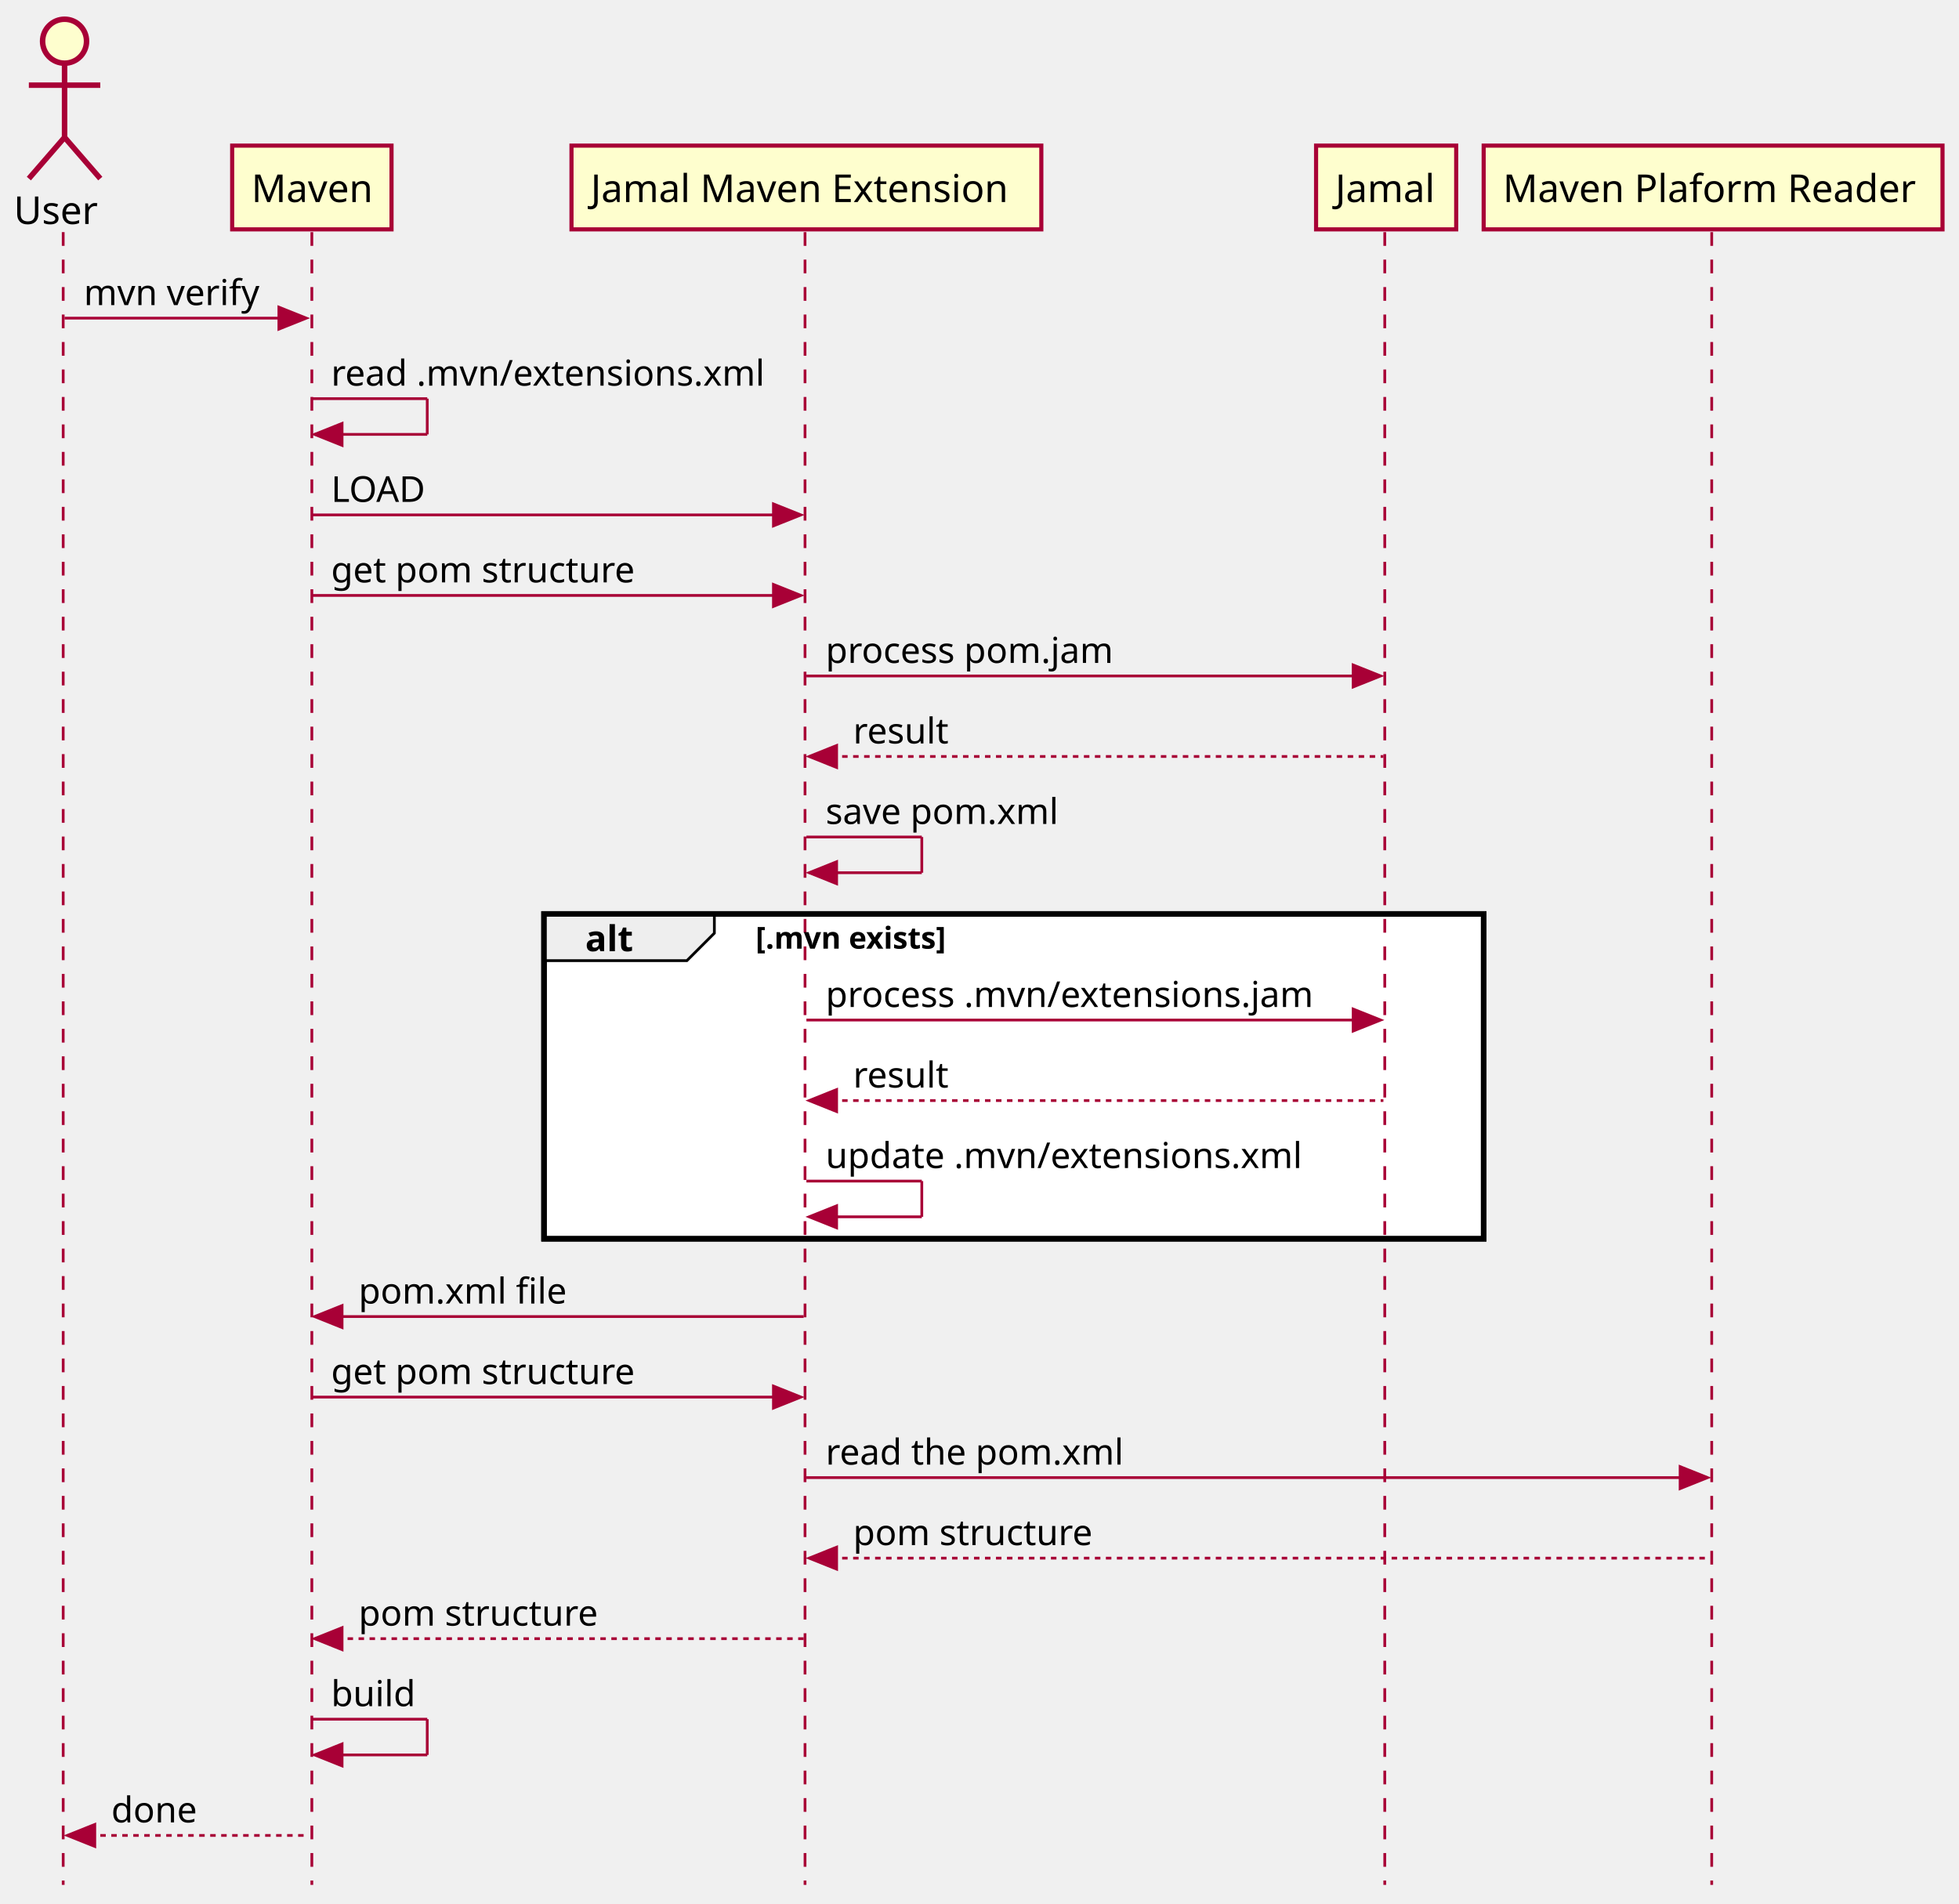
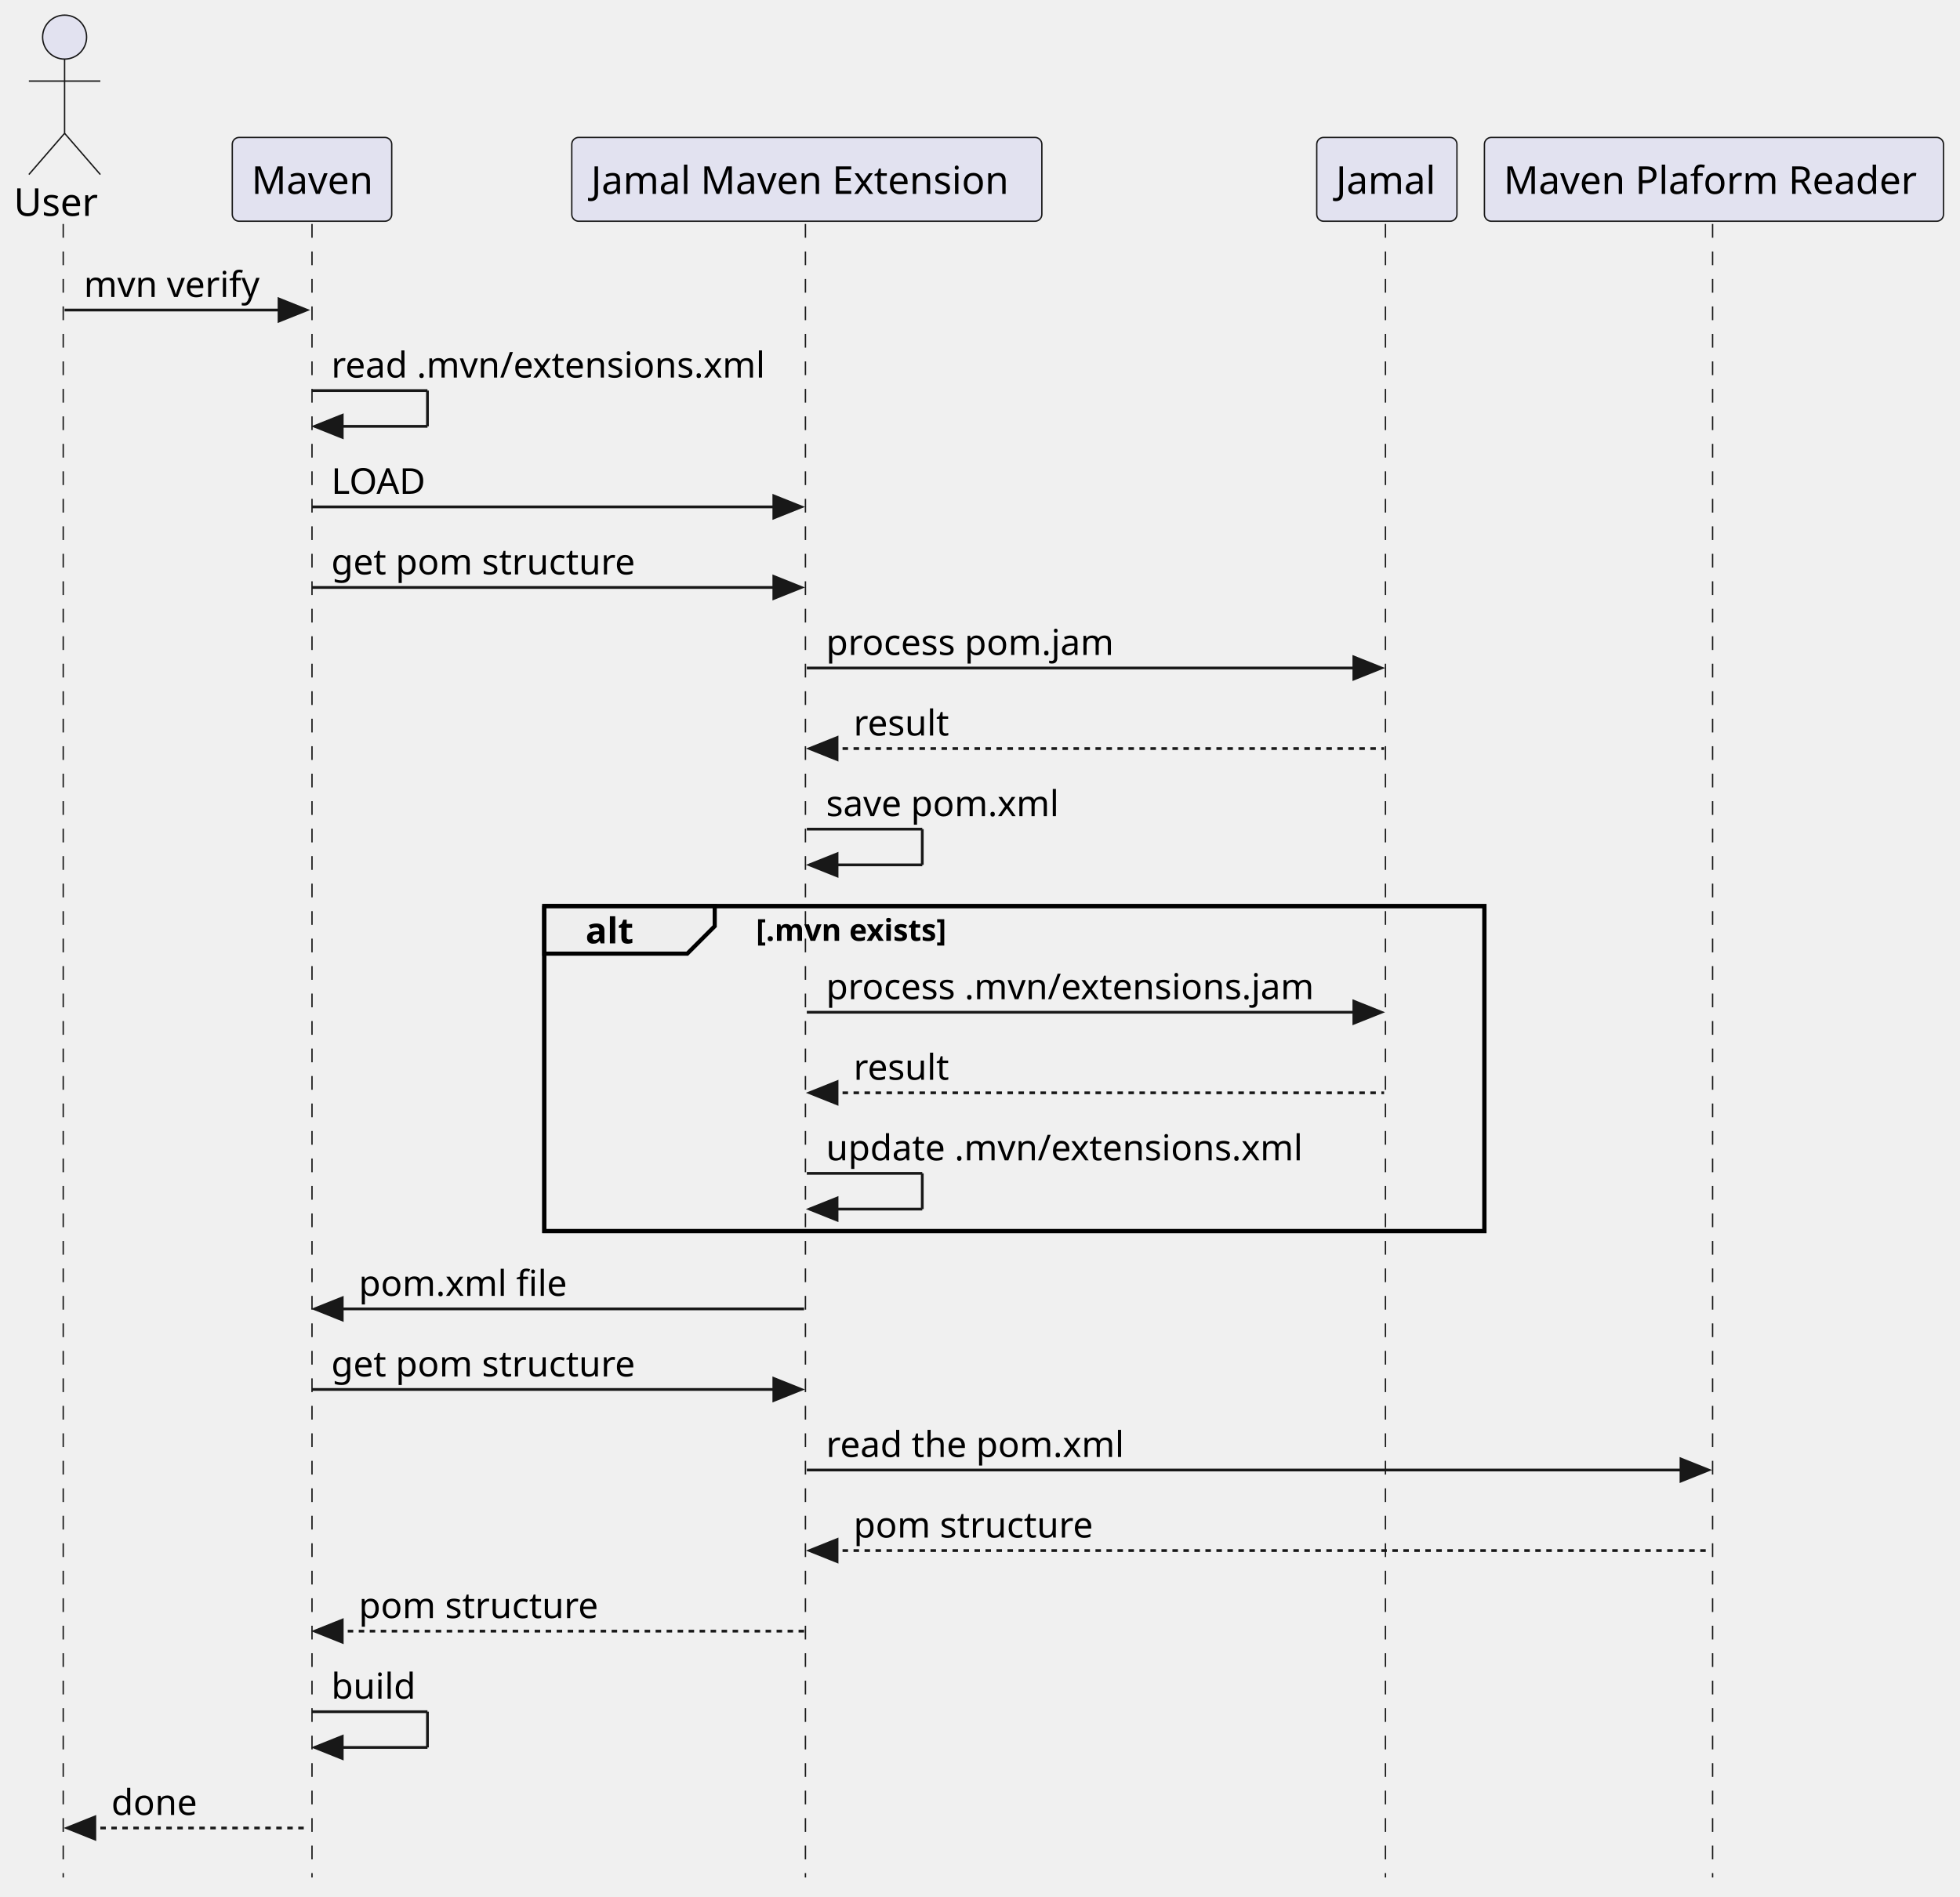
- <svg xmlns="http://www.w3.org/2000/svg" contentScriptType="application/ecmascript" contentStyleType="text/css" height="693px" preserveAspectRatio="none" style="width:713px;height:693px;background:#FFFFFF;" version="1.1" viewBox="0 0 713 693" width="713px" zoomAndPan="magnify">
+ <svg xmlns="http://www.w3.org/2000/svg" contentStyleType="text/css" height="690px" preserveAspectRatio="none" style="width:713px;height:690px;background:#FFFFFF;" version="1.1" viewBox="0 0 713 690" width="713px" zoomAndPan="magnify">
  <defs />
  <g>
-     <rect fill="#FFFFFF" height="118.242" style="stroke:#000000;stroke-width:2.0;" width="342" x="198" y="332.662" />
-     <line style="stroke:#A80036;stroke-width:1.0;stroke-dasharray:5.0,5.0;" x1="23" x2="23" y1="84.488" y2="686.078" />
-     <line style="stroke:#A80036;stroke-width:1.0;stroke-dasharray:5.0,5.0;" x1="113.5" x2="113.5" y1="84.488" y2="686.078" />
-     <line style="stroke:#A80036;stroke-width:1.0;stroke-dasharray:5.0,5.0;" x1="293" x2="293" y1="84.488" y2="686.078" />
-     <line style="stroke:#A80036;stroke-width:1.0;stroke-dasharray:5.0,5.0;" x1="504" x2="504" y1="84.488" y2="686.078" />
-     <line style="stroke:#A80036;stroke-width:1.0;stroke-dasharray:5.0,5.0;" x1="623" x2="623" y1="84.488" y2="686.078" />
-     <text fill="#000000" font-family="sans-serif" font-size="14" lengthAdjust="spacing" textLength="31" x="5" y="81.535">User</text>
-     <ellipse cx="23.5" cy="15" fill="#FEFECE" rx="8" ry="8" style="stroke:#A80036;stroke-width:2.0;" />
-     <path d="M23.5,23 L23.5,50 M10.5,31 L36.5,31 M23.5,50 L10.5,65 M23.5,50 L36.5,65 " fill="none" style="stroke:#A80036;stroke-width:2.0;" />
-     <rect fill="#FEFECE" height="30.488" style="stroke:#A80036;stroke-width:1.5;" width="58" x="84.5" y="53" />
-     <text fill="#000000" font-family="sans-serif" font-size="14" lengthAdjust="spacing" textLength="44" x="91.5" y="73.535">Maven</text>
-     <rect fill="#FEFECE" height="30.488" style="stroke:#A80036;stroke-width:1.5;" width="171" x="208" y="53" />
-     <text fill="#000000" font-family="sans-serif" font-size="14" lengthAdjust="spacing" textLength="157" x="215" y="73.535">Jamal Maven Extension</text>
-     <rect fill="#FEFECE" height="30.488" style="stroke:#A80036;stroke-width:1.5;" width="51" x="479" y="53" />
-     <text fill="#000000" font-family="sans-serif" font-size="14" lengthAdjust="spacing" textLength="37" x="486" y="73.535">Jamal</text>
-     <rect fill="#FEFECE" height="30.488" style="stroke:#A80036;stroke-width:1.5;" width="167" x="540" y="53" />
-     <text fill="#000000" font-family="sans-serif" font-size="14" lengthAdjust="spacing" textLength="153" x="547" y="73.535">Maven Plaform Reader</text>
-     <polygon fill="#A80036" points="101.5,111.799,111.5,115.799,101.5,119.799" style="stroke:#A80036;stroke-width:1.0;" />
-     <line style="stroke:#A80036;stroke-width:1.0;" x1="23.5" x2="107.5" y1="115.799" y2="115.799" />
-     <text fill="#000000" font-family="sans-serif" font-size="13" lengthAdjust="spacing" textLength="66" x="30.5" y="111.057">mvn verify</text>
-     <line style="stroke:#A80036;stroke-width:1.0;" x1="113.5" x2="155.5" y1="145.109" y2="145.109" />
-     <line style="stroke:#A80036;stroke-width:1.0;" x1="155.5" x2="155.5" y1="145.109" y2="158.109" />
-     <line style="stroke:#A80036;stroke-width:1.0;" x1="114.5" x2="155.5" y1="158.109" y2="158.109" />
-     <polygon fill="#A80036" points="124.5,154.109,114.5,158.109,124.5,162.109" style="stroke:#A80036;stroke-width:1.0;" />
-     <text fill="#000000" font-family="sans-serif" font-size="13" lengthAdjust="spacing" textLength="166" x="120.5" y="140.367">read .mvn/extensions.xml</text>
-     <polygon fill="#A80036" points="281.5,183.42,291.5,187.42,281.5,191.42" style="stroke:#A80036;stroke-width:1.0;" />
-     <line style="stroke:#A80036;stroke-width:1.0;" x1="113.5" x2="287.5" y1="187.42" y2="187.42" />
-     <text fill="#000000" font-family="sans-serif" font-size="13" lengthAdjust="spacing" textLength="36" x="120.5" y="182.678">LOAD</text>
-     <polygon fill="#A80036" points="281.5,212.731,291.5,216.731,281.5,220.731" style="stroke:#A80036;stroke-width:1.0;" />
-     <line style="stroke:#A80036;stroke-width:1.0;" x1="113.5" x2="287.5" y1="216.731" y2="216.731" />
-     <text fill="#000000" font-family="sans-serif" font-size="13" lengthAdjust="spacing" textLength="113" x="120.5" y="211.988">get pom structure</text>
-     <polygon fill="#A80036" points="492.5,242.041,502.5,246.041,492.5,250.041" style="stroke:#A80036;stroke-width:1.0;" />
-     <line style="stroke:#A80036;stroke-width:1.0;" x1="293.5" x2="498.5" y1="246.041" y2="246.041" />
-     <text fill="#000000" font-family="sans-serif" font-size="13" lengthAdjust="spacing" textLength="108" x="300.5" y="241.299">process pom.jam</text>
-     <polygon fill="#A80036" points="304.5,271.352,294.5,275.352,304.5,279.352" style="stroke:#A80036;stroke-width:1.0;" />
-     <line style="stroke:#A80036;stroke-width:1.0;stroke-dasharray:2.0,2.0;" x1="298.5" x2="503.5" y1="275.352" y2="275.352" />
-     <text fill="#000000" font-family="sans-serif" font-size="13" lengthAdjust="spacing" textLength="36" x="310.5" y="270.609">result</text>
-     <line style="stroke:#A80036;stroke-width:1.0;" x1="293.5" x2="335.5" y1="304.662" y2="304.662" />
-     <line style="stroke:#A80036;stroke-width:1.0;" x1="335.5" x2="335.5" y1="304.662" y2="317.662" />
-     <line style="stroke:#A80036;stroke-width:1.0;" x1="294.5" x2="335.5" y1="317.662" y2="317.662" />
-     <polygon fill="#A80036" points="304.5,313.662,294.5,317.662,304.5,321.662" style="stroke:#A80036;stroke-width:1.0;" />
-     <text fill="#000000" font-family="sans-serif" font-size="13" lengthAdjust="spacing" textLength="88" x="300.5" y="299.92">save pom.xml</text>
-     <path d="M198,332.662 L260,332.662 L260,339.662 L250,349.662 L198,349.662 L198,332.662 " fill="#EEEEEE" style="stroke:#000000;stroke-width:1.0;" />
-     <rect fill="none" height="118.242" style="stroke:#000000;stroke-width:2.0;" width="342" x="198" y="332.662" />
-     <text fill="#000000" font-family="sans-serif" font-size="13" font-weight="bold" lengthAdjust="spacing" textLength="17" x="213" y="346.231">alt</text>
-     <text fill="#000000" font-family="sans-serif" font-size="11" font-weight="bold" lengthAdjust="spacing" textLength="72" x="275" y="345.297">[.mvn exists]</text>
-     <polygon fill="#A80036" points="492.5,367.283,502.5,371.283,492.5,375.283" style="stroke:#A80036;stroke-width:1.0;" />
-     <line style="stroke:#A80036;stroke-width:1.0;" x1="293.5" x2="498.5" y1="371.283" y2="371.283" />
-     <text fill="#000000" font-family="sans-serif" font-size="13" lengthAdjust="spacing" textLength="187" x="300.5" y="366.541">process .mvn/extensions.jam</text>
-     <polygon fill="#A80036" points="304.5,396.594,294.5,400.594,304.5,404.594" style="stroke:#A80036;stroke-width:1.0;" />
-     <line style="stroke:#A80036;stroke-width:1.0;stroke-dasharray:2.0,2.0;" x1="298.5" x2="503.5" y1="400.594" y2="400.594" />
-     <text fill="#000000" font-family="sans-serif" font-size="13" lengthAdjust="spacing" textLength="36" x="310.5" y="395.852">result</text>
-     <line style="stroke:#A80036;stroke-width:1.0;" x1="293.5" x2="335.5" y1="429.904" y2="429.904" />
-     <line style="stroke:#A80036;stroke-width:1.0;" x1="335.5" x2="335.5" y1="429.904" y2="442.904" />
-     <line style="stroke:#A80036;stroke-width:1.0;" x1="294.5" x2="335.5" y1="442.904" y2="442.904" />
-     <polygon fill="#A80036" points="304.5,438.904,294.5,442.904,304.5,446.904" style="stroke:#A80036;stroke-width:1.0;" />
-     <text fill="#000000" font-family="sans-serif" font-size="13" lengthAdjust="spacing" textLength="182" x="300.5" y="425.162">update .mvn/extensions.xml</text>
-     <polygon fill="#A80036" points="124.5,475.215,114.5,479.215,124.5,483.215" style="stroke:#A80036;stroke-width:1.0;" />
-     <line style="stroke:#A80036;stroke-width:1.0;" x1="118.5" x2="292.5" y1="479.215" y2="479.215" />
-     <text fill="#000000" font-family="sans-serif" font-size="13" lengthAdjust="spacing" textLength="80" x="130.5" y="474.473">pom.xml file</text>
-     <polygon fill="#A80036" points="281.5,504.525,291.5,508.525,281.5,512.525" style="stroke:#A80036;stroke-width:1.0;" />
-     <line style="stroke:#A80036;stroke-width:1.0;" x1="113.5" x2="287.5" y1="508.525" y2="508.525" />
-     <text fill="#000000" font-family="sans-serif" font-size="13" lengthAdjust="spacing" textLength="113" x="120.5" y="503.783">get pom structure</text>
-     <polygon fill="#A80036" points="611.5,533.836,621.5,537.836,611.5,541.836" style="stroke:#A80036;stroke-width:1.0;" />
-     <line style="stroke:#A80036;stroke-width:1.0;" x1="293.5" x2="617.5" y1="537.836" y2="537.836" />
-     <text fill="#000000" font-family="sans-serif" font-size="13" lengthAdjust="spacing" textLength="111" x="300.5" y="533.094">read the pom.xml</text>
-     <polygon fill="#A80036" points="304.5,563.146,294.5,567.146,304.5,571.146" style="stroke:#A80036;stroke-width:1.0;" />
-     <line style="stroke:#A80036;stroke-width:1.0;stroke-dasharray:2.0,2.0;" x1="298.5" x2="622.5" y1="567.146" y2="567.146" />
-     <text fill="#000000" font-family="sans-serif" font-size="13" lengthAdjust="spacing" textLength="89" x="310.5" y="562.404">pom structure</text>
-     <polygon fill="#A80036" points="124.5,592.457,114.5,596.457,124.5,600.457" style="stroke:#A80036;stroke-width:1.0;" />
-     <line style="stroke:#A80036;stroke-width:1.0;stroke-dasharray:2.0,2.0;" x1="118.5" x2="292.5" y1="596.457" y2="596.457" />
-     <text fill="#000000" font-family="sans-serif" font-size="13" lengthAdjust="spacing" textLength="89" x="130.5" y="591.715">pom structure</text>
-     <line style="stroke:#A80036;stroke-width:1.0;" x1="113.5" x2="155.5" y1="625.768" y2="625.768" />
-     <line style="stroke:#A80036;stroke-width:1.0;" x1="155.5" x2="155.5" y1="625.768" y2="638.768" />
-     <line style="stroke:#A80036;stroke-width:1.0;" x1="114.5" x2="155.5" y1="638.768" y2="638.768" />
-     <polygon fill="#A80036" points="124.5,634.768,114.5,638.768,124.5,642.768" style="stroke:#A80036;stroke-width:1.0;" />
-     <text fill="#000000" font-family="sans-serif" font-size="13" lengthAdjust="spacing" textLength="32" x="120.5" y="621.025">build</text>
-     <polygon fill="#A80036" points="34.5,664.078,24.5,668.078,34.5,672.078" style="stroke:#A80036;stroke-width:1.0;" />
-     <line style="stroke:#A80036;stroke-width:1.0;stroke-dasharray:2.0,2.0;" x1="28.5" x2="112.5" y1="668.078" y2="668.078" />
-     <text fill="#000000" font-family="sans-serif" font-size="13" lengthAdjust="spacing" textLength="31" x="40.5" y="663.336">done</text>
+     <rect fill="none" height="118.242" style="stroke:#000000;stroke-width:1.5;" width="342" x="198" y="329.662" />
+     <line style="stroke:#181818;stroke-width:0.5;stroke-dasharray:5.0,5.0;" x1="23" x2="23" y1="81.488" y2="683.078" />
+     <line style="stroke:#181818;stroke-width:0.5;stroke-dasharray:5.0,5.0;" x1="113.5" x2="113.5" y1="81.488" y2="683.078" />
+     <line style="stroke:#181818;stroke-width:0.5;stroke-dasharray:5.0,5.0;" x1="293" x2="293" y1="81.488" y2="683.078" />
+     <line style="stroke:#181818;stroke-width:0.5;stroke-dasharray:5.0,5.0;" x1="504" x2="504" y1="81.488" y2="683.078" />
+     <line style="stroke:#181818;stroke-width:0.5;stroke-dasharray:5.0,5.0;" x1="623" x2="623" y1="81.488" y2="683.078" />
+     <text fill="#000000" font-family="sans-serif" font-size="14" lengthAdjust="spacing" textLength="31" x="5" y="78.535">User</text>
+     <ellipse cx="23.5" cy="13.5" fill="#E2E2F0" rx="8" ry="8" style="stroke:#181818;stroke-width:0.5;" />
+     <path d="M23.5,21.5 L23.5,48.5 M10.5,29.5 L36.5,29.5 M23.5,48.5 L10.5,63.5 M23.5,48.5 L36.5,63.5 " fill="none" style="stroke:#181818;stroke-width:0.5;" />
+     <rect fill="#E2E2F0" height="30.488" rx="2.5" ry="2.5" style="stroke:#181818;stroke-width:0.5;" width="58" x="84.5" y="50" />
+     <text fill="#000000" font-family="sans-serif" font-size="14" lengthAdjust="spacing" textLength="44" x="91.5" y="70.535">Maven</text>
+     <rect fill="#E2E2F0" height="30.488" rx="2.5" ry="2.5" style="stroke:#181818;stroke-width:0.5;" width="171" x="208" y="50" />
+     <text fill="#000000" font-family="sans-serif" font-size="14" lengthAdjust="spacing" textLength="157" x="215" y="70.535">Jamal Maven Extension</text>
+     <rect fill="#E2E2F0" height="30.488" rx="2.5" ry="2.5" style="stroke:#181818;stroke-width:0.5;" width="51" x="479" y="50" />
+     <text fill="#000000" font-family="sans-serif" font-size="14" lengthAdjust="spacing" textLength="37" x="486" y="70.535">Jamal</text>
+     <rect fill="#E2E2F0" height="30.488" rx="2.5" ry="2.5" style="stroke:#181818;stroke-width:0.5;" width="167" x="540" y="50" />
+     <text fill="#000000" font-family="sans-serif" font-size="14" lengthAdjust="spacing" textLength="153" x="547" y="70.535">Maven Plaform Reader</text>
+     <polygon fill="#181818" points="101.5,108.799,111.5,112.799,101.5,116.799" style="stroke:#181818;stroke-width:1.0;" />
+     <line style="stroke:#181818;stroke-width:1.0;" x1="23.5" x2="107.5" y1="112.799" y2="112.799" />
+     <text fill="#000000" font-family="sans-serif" font-size="13" lengthAdjust="spacing" textLength="66" x="30.5" y="108.057">mvn verify</text>
+     <line style="stroke:#181818;stroke-width:1.0;" x1="113.5" x2="155.5" y1="142.109" y2="142.109" />
+     <line style="stroke:#181818;stroke-width:1.0;" x1="155.5" x2="155.5" y1="142.109" y2="155.109" />
+     <line style="stroke:#181818;stroke-width:1.0;" x1="114.5" x2="155.5" y1="155.109" y2="155.109" />
+     <polygon fill="#181818" points="124.5,151.109,114.5,155.109,124.5,159.109" style="stroke:#181818;stroke-width:1.0;" />
+     <text fill="#000000" font-family="sans-serif" font-size="13" lengthAdjust="spacing" textLength="166" x="120.5" y="137.367">read .mvn/extensions.xml</text>
+     <polygon fill="#181818" points="281.5,180.42,291.5,184.42,281.5,188.42" style="stroke:#181818;stroke-width:1.0;" />
+     <line style="stroke:#181818;stroke-width:1.0;" x1="113.5" x2="287.5" y1="184.42" y2="184.42" />
+     <text fill="#000000" font-family="sans-serif" font-size="13" lengthAdjust="spacing" textLength="36" x="120.5" y="179.678">LOAD</text>
+     <polygon fill="#181818" points="281.5,209.731,291.5,213.731,281.5,217.731" style="stroke:#181818;stroke-width:1.0;" />
+     <line style="stroke:#181818;stroke-width:1.0;" x1="113.5" x2="287.5" y1="213.731" y2="213.731" />
+     <text fill="#000000" font-family="sans-serif" font-size="13" lengthAdjust="spacing" textLength="113" x="120.5" y="208.988">get pom structure</text>
+     <polygon fill="#181818" points="492.5,239.041,502.5,243.041,492.5,247.041" style="stroke:#181818;stroke-width:1.0;" />
+     <line style="stroke:#181818;stroke-width:1.0;" x1="293.5" x2="498.5" y1="243.041" y2="243.041" />
+     <text fill="#000000" font-family="sans-serif" font-size="13" lengthAdjust="spacing" textLength="108" x="300.5" y="238.299">process pom.jam</text>
+     <polygon fill="#181818" points="304.5,268.352,294.5,272.352,304.5,276.352" style="stroke:#181818;stroke-width:1.0;" />
+     <line style="stroke:#181818;stroke-width:1.0;stroke-dasharray:2.0,2.0;" x1="298.5" x2="503.5" y1="272.352" y2="272.352" />
+     <text fill="#000000" font-family="sans-serif" font-size="13" lengthAdjust="spacing" textLength="36" x="310.5" y="267.609">result</text>
+     <line style="stroke:#181818;stroke-width:1.0;" x1="293.5" x2="335.5" y1="301.662" y2="301.662" />
+     <line style="stroke:#181818;stroke-width:1.0;" x1="335.5" x2="335.5" y1="301.662" y2="314.662" />
+     <line style="stroke:#181818;stroke-width:1.0;" x1="294.5" x2="335.5" y1="314.662" y2="314.662" />
+     <polygon fill="#181818" points="304.5,310.662,294.5,314.662,304.5,318.662" style="stroke:#181818;stroke-width:1.0;" />
+     <text fill="#000000" font-family="sans-serif" font-size="13" lengthAdjust="spacing" textLength="88" x="300.5" y="296.92">save pom.xml</text>
+     <path d="M198,329.662 L260,329.662 L260,336.973 L250,346.973 L198,346.973 L198,329.662 " fill="#EEEEEE" style="stroke:#000000;stroke-width:1.5;" />
+     <rect fill="none" height="118.242" style="stroke:#000000;stroke-width:1.5;" width="342" x="198" y="329.662" />
+     <text fill="#000000" font-family="sans-serif" font-size="13" font-weight="bold" lengthAdjust="spacing" textLength="17" x="213" y="343.231">alt</text>
+     <text fill="#000000" font-family="sans-serif" font-size="11" font-weight="bold" lengthAdjust="spacing" textLength="72" x="275" y="342.297">[.mvn exists]</text>
+     <polygon fill="#181818" points="492.5,364.283,502.5,368.283,492.5,372.283" style="stroke:#181818;stroke-width:1.0;" />
+     <line style="stroke:#181818;stroke-width:1.0;" x1="293.5" x2="498.5" y1="368.283" y2="368.283" />
+     <text fill="#000000" font-family="sans-serif" font-size="13" lengthAdjust="spacing" textLength="187" x="300.5" y="363.541">process .mvn/extensions.jam</text>
+     <polygon fill="#181818" points="304.5,393.594,294.5,397.594,304.5,401.594" style="stroke:#181818;stroke-width:1.0;" />
+     <line style="stroke:#181818;stroke-width:1.0;stroke-dasharray:2.0,2.0;" x1="298.5" x2="503.5" y1="397.594" y2="397.594" />
+     <text fill="#000000" font-family="sans-serif" font-size="13" lengthAdjust="spacing" textLength="36" x="310.5" y="392.852">result</text>
+     <line style="stroke:#181818;stroke-width:1.0;" x1="293.5" x2="335.5" y1="426.904" y2="426.904" />
+     <line style="stroke:#181818;stroke-width:1.0;" x1="335.5" x2="335.5" y1="426.904" y2="439.904" />
+     <line style="stroke:#181818;stroke-width:1.0;" x1="294.5" x2="335.5" y1="439.904" y2="439.904" />
+     <polygon fill="#181818" points="304.5,435.904,294.5,439.904,304.5,443.904" style="stroke:#181818;stroke-width:1.0;" />
+     <text fill="#000000" font-family="sans-serif" font-size="13" lengthAdjust="spacing" textLength="182" x="300.5" y="422.162">update .mvn/extensions.xml</text>
+     <polygon fill="#181818" points="124.5,472.215,114.5,476.215,124.5,480.215" style="stroke:#181818;stroke-width:1.0;" />
+     <line style="stroke:#181818;stroke-width:1.0;" x1="118.5" x2="292.5" y1="476.215" y2="476.215" />
+     <text fill="#000000" font-family="sans-serif" font-size="13" lengthAdjust="spacing" textLength="80" x="130.5" y="471.473">pom.xml file</text>
+     <polygon fill="#181818" points="281.5,501.525,291.5,505.525,281.5,509.525" style="stroke:#181818;stroke-width:1.0;" />
+     <line style="stroke:#181818;stroke-width:1.0;" x1="113.5" x2="287.5" y1="505.525" y2="505.525" />
+     <text fill="#000000" font-family="sans-serif" font-size="13" lengthAdjust="spacing" textLength="113" x="120.5" y="500.783">get pom structure</text>
+     <polygon fill="#181818" points="611.5,530.836,621.5,534.836,611.5,538.836" style="stroke:#181818;stroke-width:1.0;" />
+     <line style="stroke:#181818;stroke-width:1.0;" x1="293.5" x2="617.5" y1="534.836" y2="534.836" />
+     <text fill="#000000" font-family="sans-serif" font-size="13" lengthAdjust="spacing" textLength="111" x="300.5" y="530.094">read the pom.xml</text>
+     <polygon fill="#181818" points="304.5,560.146,294.5,564.146,304.5,568.146" style="stroke:#181818;stroke-width:1.0;" />
+     <line style="stroke:#181818;stroke-width:1.0;stroke-dasharray:2.0,2.0;" x1="298.5" x2="622.5" y1="564.146" y2="564.146" />
+     <text fill="#000000" font-family="sans-serif" font-size="13" lengthAdjust="spacing" textLength="89" x="310.5" y="559.404">pom structure</text>
+     <polygon fill="#181818" points="124.5,589.457,114.5,593.457,124.5,597.457" style="stroke:#181818;stroke-width:1.0;" />
+     <line style="stroke:#181818;stroke-width:1.0;stroke-dasharray:2.0,2.0;" x1="118.5" x2="292.5" y1="593.457" y2="593.457" />
+     <text fill="#000000" font-family="sans-serif" font-size="13" lengthAdjust="spacing" textLength="89" x="130.5" y="588.715">pom structure</text>
+     <line style="stroke:#181818;stroke-width:1.0;" x1="113.5" x2="155.5" y1="622.768" y2="622.768" />
+     <line style="stroke:#181818;stroke-width:1.0;" x1="155.5" x2="155.5" y1="622.768" y2="635.768" />
+     <line style="stroke:#181818;stroke-width:1.0;" x1="114.5" x2="155.5" y1="635.768" y2="635.768" />
+     <polygon fill="#181818" points="124.5,631.768,114.5,635.768,124.5,639.768" style="stroke:#181818;stroke-width:1.0;" />
+     <text fill="#000000" font-family="sans-serif" font-size="13" lengthAdjust="spacing" textLength="32" x="120.5" y="618.025">build</text>
+     <polygon fill="#181818" points="34.5,661.078,24.5,665.078,34.5,669.078" style="stroke:#181818;stroke-width:1.0;" />
+     <line style="stroke:#181818;stroke-width:1.0;stroke-dasharray:2.0,2.0;" x1="28.5" x2="112.5" y1="665.078" y2="665.078" />
+     <text fill="#000000" font-family="sans-serif" font-size="13" lengthAdjust="spacing" textLength="31" x="40.5" y="660.336">done</text>
  </g>
</svg>
